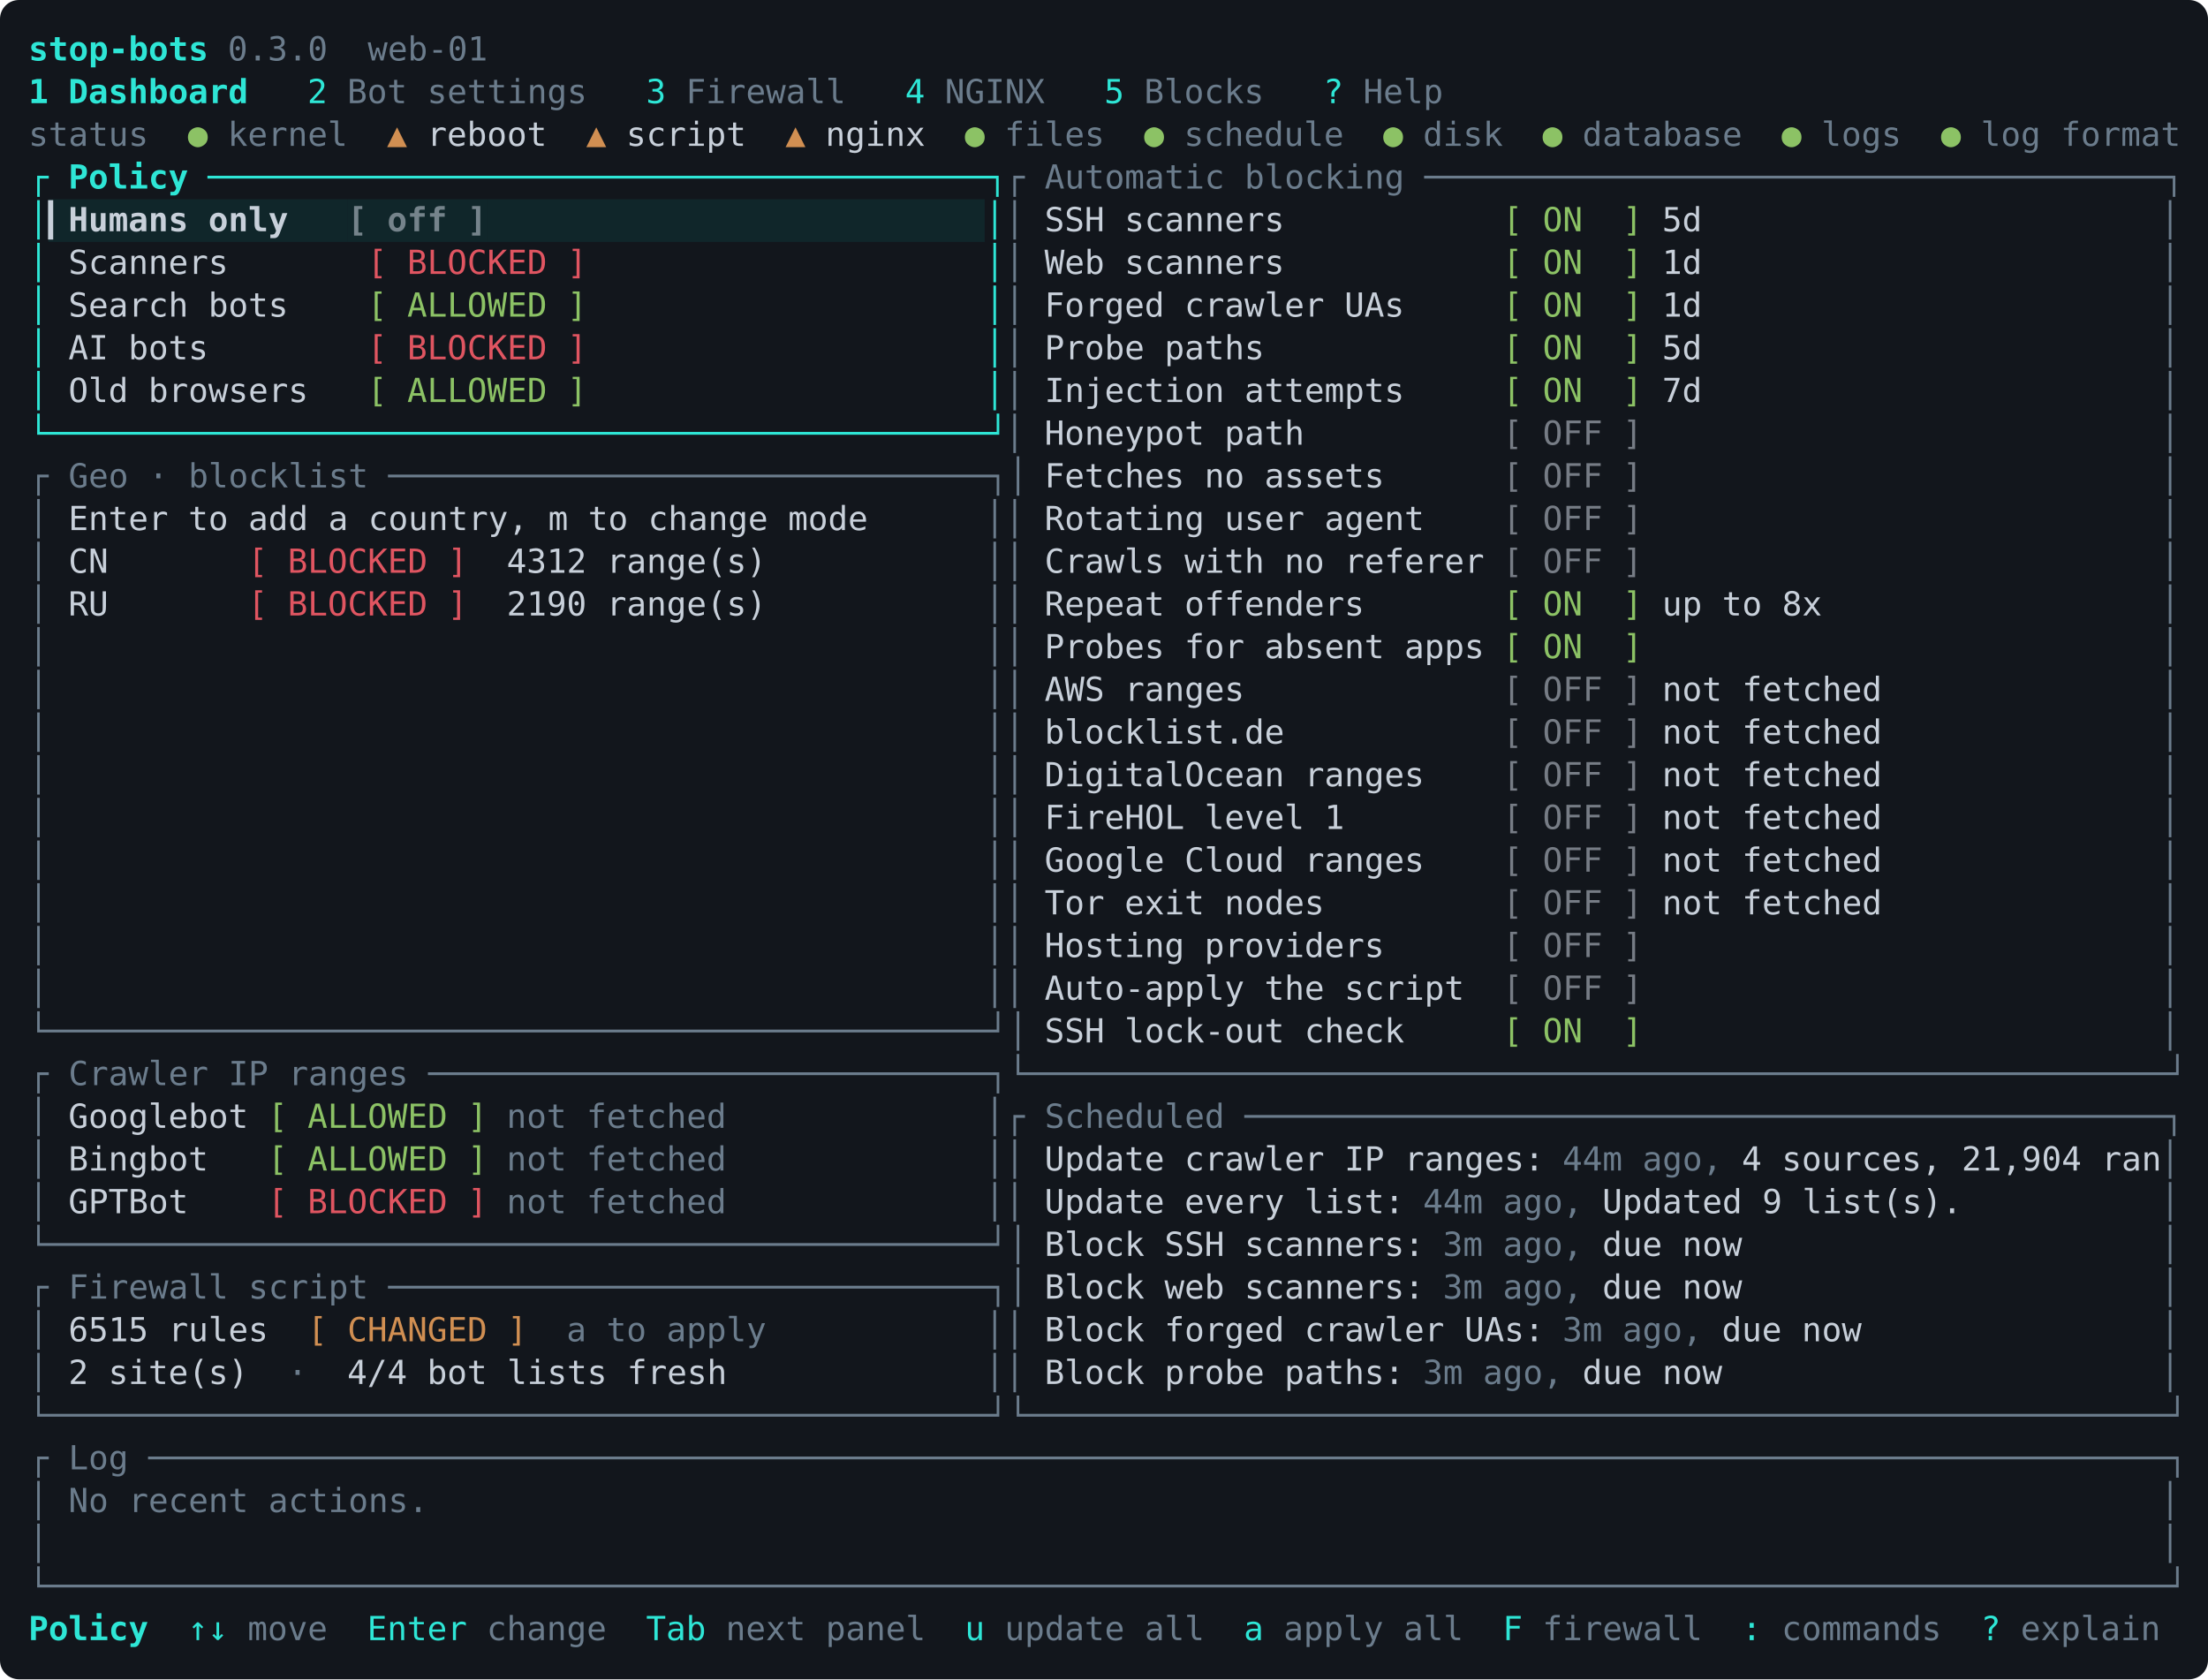
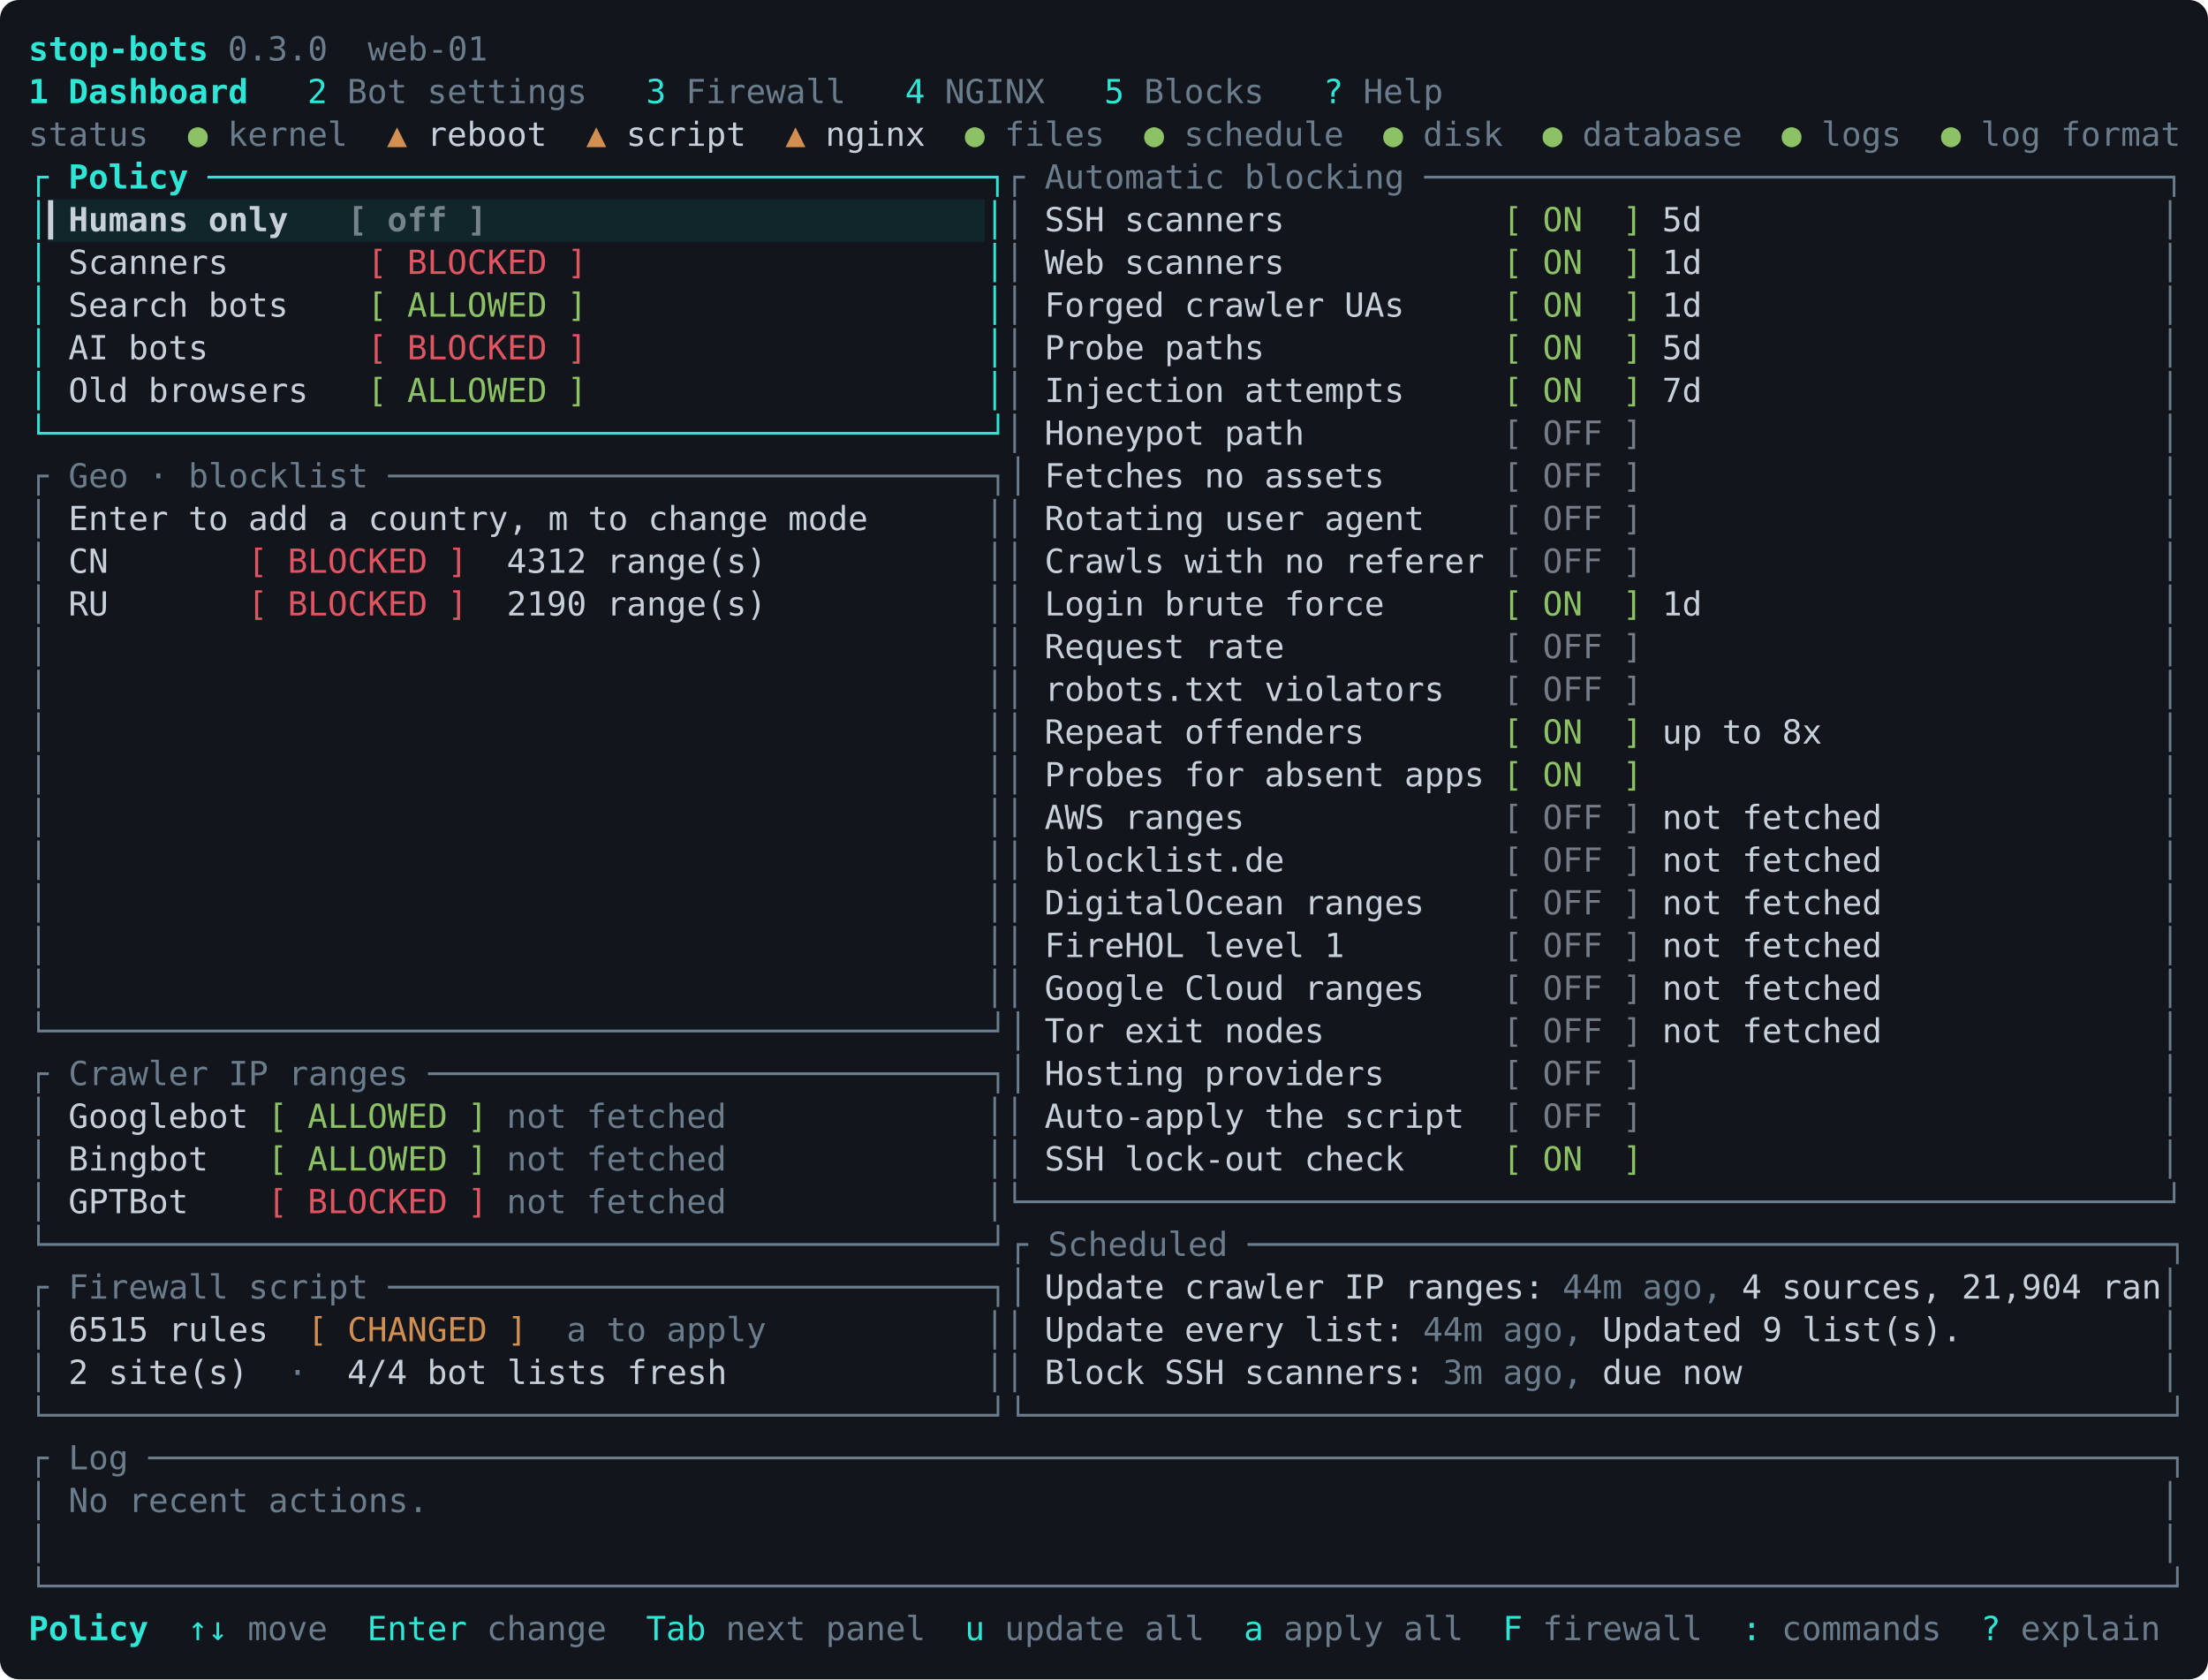
<svg xmlns="http://www.w3.org/2000/svg" viewBox="0 0 931 708" width="931" height="708" font-family="ui-monospace,SFMono-Regular,Menlo,Consolas,'DejaVu Sans Mono',monospace" font-size="14">
  <rect width="100%" height="100%" rx="8" fill="#12161c" />
  <rect x="20.4" y="84.0" width="126.0" height="18.0" fill="#10262a" />
  <rect x="146.4" y="84.0" width="58.8" height="18.0" fill="#10262a" />
  <rect x="205.2" y="84.0" width="210.0" height="18.0" fill="#10262a" />
  <text x="12.0" y="25.5" fill="#2ee6d6" textLength="75.6" lengthAdjust="spacingAndGlyphs" xml:space="preserve" font-weight="bold">stop-bots</text>
  <text x="87.6" y="25.5" fill="#6b7c8c" textLength="117.6" lengthAdjust="spacingAndGlyphs" xml:space="preserve"> 0.3.0  web-01</text>
  <text x="12.0" y="43.5" fill="#2ee6d6" textLength="8.4" lengthAdjust="spacingAndGlyphs" xml:space="preserve" font-weight="bold">1</text>
  <text x="28.8" y="43.5" fill="#2ee6d6" textLength="75.6" lengthAdjust="spacingAndGlyphs" xml:space="preserve" font-weight="bold">Dashboard</text>
  <text x="129.6" y="43.5" fill="#2ee6d6" textLength="8.4" lengthAdjust="spacingAndGlyphs" xml:space="preserve">2</text>
  <text x="146.4" y="43.5" fill="#6b7c8c" textLength="100.8" lengthAdjust="spacingAndGlyphs" xml:space="preserve">Bot settings</text>
  <text x="272.4" y="43.5" fill="#2ee6d6" textLength="8.4" lengthAdjust="spacingAndGlyphs" xml:space="preserve">3</text>
  <text x="289.2" y="43.5" fill="#6b7c8c" textLength="67.2" lengthAdjust="spacingAndGlyphs" xml:space="preserve">Firewall</text>
  <text x="381.6" y="43.5" fill="#2ee6d6" textLength="8.4" lengthAdjust="spacingAndGlyphs" xml:space="preserve">4</text>
  <text x="398.4" y="43.5" fill="#6b7c8c" textLength="42.0" lengthAdjust="spacingAndGlyphs" xml:space="preserve">NGINX</text>
  <text x="465.6" y="43.5" fill="#2ee6d6" textLength="8.4" lengthAdjust="spacingAndGlyphs" xml:space="preserve">5</text>
  <text x="482.4" y="43.5" fill="#6b7c8c" textLength="50.4" lengthAdjust="spacingAndGlyphs" xml:space="preserve">Blocks</text>
  <text x="558.0" y="43.5" fill="#2ee6d6" textLength="8.4" lengthAdjust="spacingAndGlyphs" xml:space="preserve">?</text>
  <text x="574.8" y="43.5" fill="#6b7c8c" textLength="33.6" lengthAdjust="spacingAndGlyphs" xml:space="preserve">Help</text>
  <text x="12.0" y="61.5" fill="#6b7c8c" textLength="50.4" lengthAdjust="spacingAndGlyphs" xml:space="preserve">status</text>
  <text x="79.2" y="61.5" fill="#8cc265" textLength="8.4" lengthAdjust="spacingAndGlyphs" xml:space="preserve">●</text>
  <text x="96.0" y="61.5" fill="#6b7c8c" textLength="50.4" lengthAdjust="spacingAndGlyphs" xml:space="preserve">kernel</text>
  <text x="163.2" y="61.5" fill="#d18f52" textLength="8.4" lengthAdjust="spacingAndGlyphs" xml:space="preserve">▲</text>
  <text x="171.6" y="61.5" fill="#c8d0da" textLength="75.6" lengthAdjust="spacingAndGlyphs" xml:space="preserve"> reboot  </text>
  <text x="247.2" y="61.5" fill="#d18f52" textLength="8.4" lengthAdjust="spacingAndGlyphs" xml:space="preserve">▲</text>
  <text x="255.6" y="61.5" fill="#c8d0da" textLength="75.6" lengthAdjust="spacingAndGlyphs" xml:space="preserve"> script  </text>
  <text x="331.2" y="61.5" fill="#d18f52" textLength="8.4" lengthAdjust="spacingAndGlyphs" xml:space="preserve">▲</text>
  <text x="339.6" y="61.5" fill="#c8d0da" textLength="67.2" lengthAdjust="spacingAndGlyphs" xml:space="preserve"> nginx  </text>
  <text x="406.8" y="61.5" fill="#8cc265" textLength="8.4" lengthAdjust="spacingAndGlyphs" xml:space="preserve">●</text>
  <text x="423.6" y="61.5" fill="#6b7c8c" textLength="42.0" lengthAdjust="spacingAndGlyphs" xml:space="preserve">files</text>
  <text x="482.4" y="61.5" fill="#8cc265" textLength="8.4" lengthAdjust="spacingAndGlyphs" xml:space="preserve">●</text>
  <text x="499.2" y="61.5" fill="#6b7c8c" textLength="67.2" lengthAdjust="spacingAndGlyphs" xml:space="preserve">schedule</text>
  <text x="583.2" y="61.5" fill="#8cc265" textLength="8.4" lengthAdjust="spacingAndGlyphs" xml:space="preserve">●</text>
  <text x="600.0" y="61.5" fill="#6b7c8c" textLength="33.6" lengthAdjust="spacingAndGlyphs" xml:space="preserve">disk</text>
  <text x="650.4" y="61.5" fill="#8cc265" textLength="8.4" lengthAdjust="spacingAndGlyphs" xml:space="preserve">●</text>
  <text x="667.2" y="61.5" fill="#6b7c8c" textLength="67.2" lengthAdjust="spacingAndGlyphs" xml:space="preserve">database</text>
  <text x="751.2" y="61.5" fill="#8cc265" textLength="8.4" lengthAdjust="spacingAndGlyphs" xml:space="preserve">●</text>
  <text x="768.0" y="61.5" fill="#6b7c8c" textLength="33.6" lengthAdjust="spacingAndGlyphs" xml:space="preserve">logs</text>
  <text x="818.4" y="61.5" fill="#8cc265" textLength="8.4" lengthAdjust="spacingAndGlyphs" xml:space="preserve">●</text>
  <text x="835.2" y="61.5" fill="#6b7c8c" textLength="84.0" lengthAdjust="spacingAndGlyphs" xml:space="preserve">log format</text>
  <text x="12.0" y="79.5" fill="#2ee6d6" textLength="8.4" lengthAdjust="spacingAndGlyphs" xml:space="preserve">┌</text>
  <text x="20.4" y="79.5" fill="#2ee6d6" textLength="67.2" lengthAdjust="spacingAndGlyphs" xml:space="preserve" font-weight="bold"> Policy </text>
  <text x="87.6" y="79.5" fill="#2ee6d6" textLength="336.0" lengthAdjust="spacingAndGlyphs" xml:space="preserve">───────────────────────────────────────┐</text>
  <text x="423.6" y="79.5" fill="#6b7c8c" textLength="495.6" lengthAdjust="spacingAndGlyphs" xml:space="preserve">┌ Automatic blocking ─────────────────────────────────────┐</text>
  <text x="12.0" y="97.5" fill="#2ee6d6" textLength="8.4" lengthAdjust="spacingAndGlyphs" xml:space="preserve">│</text>
  <text x="20.4" y="97.5" fill="#c8d0da" textLength="126.0" lengthAdjust="spacingAndGlyphs" xml:space="preserve" font-weight="bold">▎Humans only   </text>
  <text x="146.4" y="97.5" fill="#c8d0da" textLength="58.8" lengthAdjust="spacingAndGlyphs" xml:space="preserve" font-weight="bold" opacity="0.55">[ off ]</text>
  <text x="415.2" y="97.5" fill="#2ee6d6" textLength="8.4" lengthAdjust="spacingAndGlyphs" xml:space="preserve">│</text>
  <text x="423.6" y="97.5" fill="#6b7c8c" textLength="8.4" lengthAdjust="spacingAndGlyphs" xml:space="preserve">│</text>
  <text x="432.0" y="97.5" fill="#c8d0da" textLength="201.6" lengthAdjust="spacingAndGlyphs" xml:space="preserve"> SSH scanners           </text>
  <text x="633.6" y="97.5" fill="#8cc265" textLength="58.8" lengthAdjust="spacingAndGlyphs" xml:space="preserve">[ ON  ]</text>
  <text x="692.4" y="97.5" fill="#c8d0da" textLength="218.4" lengthAdjust="spacingAndGlyphs" xml:space="preserve"> 5d                       </text>
  <text x="910.8" y="97.5" fill="#6b7c8c" textLength="8.4" lengthAdjust="spacingAndGlyphs" xml:space="preserve">│</text>
  <text x="12.0" y="115.5" fill="#2ee6d6" textLength="8.4" lengthAdjust="spacingAndGlyphs" xml:space="preserve">│</text>
  <text x="20.4" y="115.5" fill="#c8d0da" textLength="126.0" lengthAdjust="spacingAndGlyphs" xml:space="preserve"> Scanners      </text>
  <text x="146.4" y="115.5" fill="#e05561" textLength="109.2" lengthAdjust="spacingAndGlyphs" xml:space="preserve"> [ BLOCKED ] </text>
  <text x="415.2" y="115.5" fill="#2ee6d6" textLength="8.4" lengthAdjust="spacingAndGlyphs" xml:space="preserve">│</text>
  <text x="423.6" y="115.5" fill="#6b7c8c" textLength="8.4" lengthAdjust="spacingAndGlyphs" xml:space="preserve">│</text>
  <text x="432.0" y="115.5" fill="#c8d0da" textLength="201.6" lengthAdjust="spacingAndGlyphs" xml:space="preserve"> Web scanners           </text>
  <text x="633.6" y="115.5" fill="#8cc265" textLength="58.8" lengthAdjust="spacingAndGlyphs" xml:space="preserve">[ ON  ]</text>
  <text x="692.4" y="115.5" fill="#c8d0da" textLength="218.4" lengthAdjust="spacingAndGlyphs" xml:space="preserve"> 1d                       </text>
  <text x="910.8" y="115.5" fill="#6b7c8c" textLength="8.4" lengthAdjust="spacingAndGlyphs" xml:space="preserve">│</text>
  <text x="12.0" y="133.5" fill="#2ee6d6" textLength="8.4" lengthAdjust="spacingAndGlyphs" xml:space="preserve">│</text>
  <text x="20.4" y="133.5" fill="#c8d0da" textLength="126.0" lengthAdjust="spacingAndGlyphs" xml:space="preserve"> Search bots   </text>
  <text x="146.4" y="133.5" fill="#8cc265" textLength="109.2" lengthAdjust="spacingAndGlyphs" xml:space="preserve"> [ ALLOWED ] </text>
  <text x="415.2" y="133.5" fill="#2ee6d6" textLength="8.4" lengthAdjust="spacingAndGlyphs" xml:space="preserve">│</text>
  <text x="423.6" y="133.5" fill="#6b7c8c" textLength="8.4" lengthAdjust="spacingAndGlyphs" xml:space="preserve">│</text>
  <text x="432.0" y="133.5" fill="#c8d0da" textLength="201.6" lengthAdjust="spacingAndGlyphs" xml:space="preserve"> Forged crawler UAs     </text>
  <text x="633.6" y="133.5" fill="#8cc265" textLength="58.8" lengthAdjust="spacingAndGlyphs" xml:space="preserve">[ ON  ]</text>
  <text x="692.4" y="133.5" fill="#c8d0da" textLength="218.4" lengthAdjust="spacingAndGlyphs" xml:space="preserve"> 1d                       </text>
  <text x="910.8" y="133.5" fill="#6b7c8c" textLength="8.4" lengthAdjust="spacingAndGlyphs" xml:space="preserve">│</text>
  <text x="12.0" y="151.5" fill="#2ee6d6" textLength="8.4" lengthAdjust="spacingAndGlyphs" xml:space="preserve">│</text>
  <text x="20.4" y="151.5" fill="#c8d0da" textLength="126.0" lengthAdjust="spacingAndGlyphs" xml:space="preserve"> AI bots       </text>
  <text x="146.4" y="151.5" fill="#e05561" textLength="109.2" lengthAdjust="spacingAndGlyphs" xml:space="preserve"> [ BLOCKED ] </text>
  <text x="415.2" y="151.5" fill="#2ee6d6" textLength="8.4" lengthAdjust="spacingAndGlyphs" xml:space="preserve">│</text>
  <text x="423.6" y="151.5" fill="#6b7c8c" textLength="8.4" lengthAdjust="spacingAndGlyphs" xml:space="preserve">│</text>
  <text x="432.0" y="151.5" fill="#c8d0da" textLength="201.6" lengthAdjust="spacingAndGlyphs" xml:space="preserve"> Probe paths            </text>
  <text x="633.6" y="151.5" fill="#8cc265" textLength="58.8" lengthAdjust="spacingAndGlyphs" xml:space="preserve">[ ON  ]</text>
  <text x="692.4" y="151.5" fill="#c8d0da" textLength="218.4" lengthAdjust="spacingAndGlyphs" xml:space="preserve"> 5d                       </text>
  <text x="910.8" y="151.5" fill="#6b7c8c" textLength="8.4" lengthAdjust="spacingAndGlyphs" xml:space="preserve">│</text>
  <text x="12.0" y="169.5" fill="#2ee6d6" textLength="8.4" lengthAdjust="spacingAndGlyphs" xml:space="preserve">│</text>
  <text x="20.4" y="169.5" fill="#c8d0da" textLength="126.0" lengthAdjust="spacingAndGlyphs" xml:space="preserve"> Old browsers  </text>
  <text x="146.4" y="169.5" fill="#8cc265" textLength="109.2" lengthAdjust="spacingAndGlyphs" xml:space="preserve"> [ ALLOWED ] </text>
  <text x="415.2" y="169.5" fill="#2ee6d6" textLength="8.4" lengthAdjust="spacingAndGlyphs" xml:space="preserve">│</text>
  <text x="423.6" y="169.5" fill="#6b7c8c" textLength="8.4" lengthAdjust="spacingAndGlyphs" xml:space="preserve">│</text>
  <text x="432.0" y="169.5" fill="#c8d0da" textLength="201.6" lengthAdjust="spacingAndGlyphs" xml:space="preserve"> Injection attempts     </text>
  <text x="633.6" y="169.5" fill="#8cc265" textLength="58.8" lengthAdjust="spacingAndGlyphs" xml:space="preserve">[ ON  ]</text>
  <text x="692.4" y="169.5" fill="#c8d0da" textLength="218.4" lengthAdjust="spacingAndGlyphs" xml:space="preserve"> 7d                       </text>
  <text x="910.8" y="169.5" fill="#6b7c8c" textLength="8.4" lengthAdjust="spacingAndGlyphs" xml:space="preserve">│</text>
  <text x="12.0" y="187.5" fill="#2ee6d6" textLength="411.6" lengthAdjust="spacingAndGlyphs" xml:space="preserve">└───────────────────────────────────────────────┘</text>
  <text x="423.6" y="187.5" fill="#6b7c8c" textLength="8.4" lengthAdjust="spacingAndGlyphs" xml:space="preserve">│</text>
  <text x="432.0" y="187.5" fill="#c8d0da" textLength="201.6" lengthAdjust="spacingAndGlyphs" xml:space="preserve"> Honeypot path          </text>
  <text x="633.6" y="187.5" fill="#c8d0da" textLength="58.8" lengthAdjust="spacingAndGlyphs" xml:space="preserve" opacity="0.55">[ OFF ]</text>
  <text x="910.8" y="187.5" fill="#6b7c8c" textLength="8.4" lengthAdjust="spacingAndGlyphs" xml:space="preserve">│</text>
  <text x="12.0" y="205.5" fill="#6b7c8c" textLength="420.0" lengthAdjust="spacingAndGlyphs" xml:space="preserve">┌ Geo · blocklist ──────────────────────────────┐│</text>
  <text x="432.0" y="205.5" fill="#c8d0da" textLength="201.6" lengthAdjust="spacingAndGlyphs" xml:space="preserve"> Fetches no assets      </text>
  <text x="633.6" y="205.5" fill="#c8d0da" textLength="58.8" lengthAdjust="spacingAndGlyphs" xml:space="preserve" opacity="0.55">[ OFF ]</text>
  <text x="910.8" y="205.5" fill="#6b7c8c" textLength="8.4" lengthAdjust="spacingAndGlyphs" xml:space="preserve">│</text>
  <text x="12.0" y="223.5" fill="#6b7c8c" textLength="8.4" lengthAdjust="spacingAndGlyphs" xml:space="preserve">│</text>
  <text x="20.4" y="223.5" fill="#c8d0da" textLength="394.8" lengthAdjust="spacingAndGlyphs" xml:space="preserve"> Enter to add a country, m to change mode      </text>
  <text x="415.2" y="223.5" fill="#6b7c8c" textLength="16.8" lengthAdjust="spacingAndGlyphs" xml:space="preserve">││</text>
  <text x="432.0" y="223.5" fill="#c8d0da" textLength="201.6" lengthAdjust="spacingAndGlyphs" xml:space="preserve"> Rotating user agent    </text>
  <text x="633.6" y="223.5" fill="#c8d0da" textLength="58.8" lengthAdjust="spacingAndGlyphs" xml:space="preserve" opacity="0.55">[ OFF ]</text>
  <text x="910.8" y="223.5" fill="#6b7c8c" textLength="8.4" lengthAdjust="spacingAndGlyphs" xml:space="preserve">│</text>
  <text x="12.0" y="241.5" fill="#6b7c8c" textLength="8.4" lengthAdjust="spacingAndGlyphs" xml:space="preserve">│</text>
  <text x="20.4" y="241.5" fill="#c8d0da" textLength="75.6" lengthAdjust="spacingAndGlyphs" xml:space="preserve"> CN      </text>
  <text x="96.0" y="241.5" fill="#e05561" textLength="109.2" lengthAdjust="spacingAndGlyphs" xml:space="preserve"> [ BLOCKED ] </text>
  <text x="205.2" y="241.5" fill="#c8d0da" textLength="210.0" lengthAdjust="spacingAndGlyphs" xml:space="preserve"> 4312 range(s)           </text>
  <text x="415.2" y="241.5" fill="#6b7c8c" textLength="16.8" lengthAdjust="spacingAndGlyphs" xml:space="preserve">││</text>
  <text x="432.0" y="241.5" fill="#c8d0da" textLength="201.6" lengthAdjust="spacingAndGlyphs" xml:space="preserve"> Crawls with no referer </text>
  <text x="633.6" y="241.5" fill="#c8d0da" textLength="58.8" lengthAdjust="spacingAndGlyphs" xml:space="preserve" opacity="0.55">[ OFF ]</text>
  <text x="910.8" y="241.5" fill="#6b7c8c" textLength="8.4" lengthAdjust="spacingAndGlyphs" xml:space="preserve">│</text>
  <text x="12.0" y="259.5" fill="#6b7c8c" textLength="8.4" lengthAdjust="spacingAndGlyphs" xml:space="preserve">│</text>
  <text x="20.4" y="259.5" fill="#c8d0da" textLength="75.6" lengthAdjust="spacingAndGlyphs" xml:space="preserve"> RU      </text>
  <text x="96.0" y="259.5" fill="#e05561" textLength="109.2" lengthAdjust="spacingAndGlyphs" xml:space="preserve"> [ BLOCKED ] </text>
  <text x="205.2" y="259.5" fill="#c8d0da" textLength="210.0" lengthAdjust="spacingAndGlyphs" xml:space="preserve"> 2190 range(s)           </text>
  <text x="415.2" y="259.5" fill="#6b7c8c" textLength="16.8" lengthAdjust="spacingAndGlyphs" xml:space="preserve">││</text>
-   <text x="432.0" y="259.5" fill="#c8d0da" textLength="201.6" lengthAdjust="spacingAndGlyphs" xml:space="preserve"> Repeat offenders       </text>
+   <text x="432.0" y="259.5" fill="#c8d0da" textLength="201.6" lengthAdjust="spacingAndGlyphs" xml:space="preserve"> Login brute force      </text>
  <text x="633.6" y="259.5" fill="#8cc265" textLength="58.8" lengthAdjust="spacingAndGlyphs" xml:space="preserve">[ ON  ]</text>
-   <text x="692.4" y="259.5" fill="#c8d0da" textLength="218.4" lengthAdjust="spacingAndGlyphs" xml:space="preserve"> up to 8x                 </text>
+   <text x="692.4" y="259.5" fill="#c8d0da" textLength="218.4" lengthAdjust="spacingAndGlyphs" xml:space="preserve"> 1d                       </text>
  <text x="910.8" y="259.5" fill="#6b7c8c" textLength="8.4" lengthAdjust="spacingAndGlyphs" xml:space="preserve">│</text>
  <text x="12.0" y="277.5" fill="#6b7c8c" textLength="8.4" lengthAdjust="spacingAndGlyphs" xml:space="preserve">│</text>
  <text x="415.2" y="277.5" fill="#6b7c8c" textLength="16.8" lengthAdjust="spacingAndGlyphs" xml:space="preserve">││</text>
-   <text x="432.0" y="277.5" fill="#c8d0da" textLength="201.6" lengthAdjust="spacingAndGlyphs" xml:space="preserve"> Probes for absent apps </text>
-   <text x="633.6" y="277.5" fill="#8cc265" textLength="58.8" lengthAdjust="spacingAndGlyphs" xml:space="preserve">[ ON  ]</text>
+   <text x="432.0" y="277.5" fill="#c8d0da" textLength="201.6" lengthAdjust="spacingAndGlyphs" xml:space="preserve"> Request rate           </text>
+   <text x="633.6" y="277.5" fill="#c8d0da" textLength="58.8" lengthAdjust="spacingAndGlyphs" xml:space="preserve" opacity="0.55">[ OFF ]</text>
  <text x="910.8" y="277.5" fill="#6b7c8c" textLength="8.4" lengthAdjust="spacingAndGlyphs" xml:space="preserve">│</text>
  <text x="12.0" y="295.5" fill="#6b7c8c" textLength="8.4" lengthAdjust="spacingAndGlyphs" xml:space="preserve">│</text>
  <text x="415.2" y="295.5" fill="#6b7c8c" textLength="16.8" lengthAdjust="spacingAndGlyphs" xml:space="preserve">││</text>
-   <text x="432.0" y="295.5" fill="#c8d0da" textLength="201.6" lengthAdjust="spacingAndGlyphs" xml:space="preserve"> AWS ranges             </text>
+   <text x="432.0" y="295.5" fill="#c8d0da" textLength="201.6" lengthAdjust="spacingAndGlyphs" xml:space="preserve"> robots.txt violators   </text>
  <text x="633.6" y="295.5" fill="#c8d0da" textLength="58.8" lengthAdjust="spacingAndGlyphs" xml:space="preserve" opacity="0.55">[ OFF ]</text>
-   <text x="692.4" y="295.5" fill="#c8d0da" textLength="218.4" lengthAdjust="spacingAndGlyphs" xml:space="preserve"> not fetched              </text>
  <text x="910.8" y="295.5" fill="#6b7c8c" textLength="8.4" lengthAdjust="spacingAndGlyphs" xml:space="preserve">│</text>
  <text x="12.0" y="313.5" fill="#6b7c8c" textLength="8.4" lengthAdjust="spacingAndGlyphs" xml:space="preserve">│</text>
  <text x="415.2" y="313.5" fill="#6b7c8c" textLength="16.8" lengthAdjust="spacingAndGlyphs" xml:space="preserve">││</text>
-   <text x="432.0" y="313.5" fill="#c8d0da" textLength="201.6" lengthAdjust="spacingAndGlyphs" xml:space="preserve"> blocklist.de           </text>
-   <text x="633.6" y="313.5" fill="#c8d0da" textLength="58.8" lengthAdjust="spacingAndGlyphs" xml:space="preserve" opacity="0.55">[ OFF ]</text>
-   <text x="692.4" y="313.5" fill="#c8d0da" textLength="218.4" lengthAdjust="spacingAndGlyphs" xml:space="preserve"> not fetched              </text>
+   <text x="432.0" y="313.5" fill="#c8d0da" textLength="201.6" lengthAdjust="spacingAndGlyphs" xml:space="preserve"> Repeat offenders       </text>
+   <text x="633.6" y="313.5" fill="#8cc265" textLength="58.8" lengthAdjust="spacingAndGlyphs" xml:space="preserve">[ ON  ]</text>
+   <text x="692.4" y="313.5" fill="#c8d0da" textLength="218.4" lengthAdjust="spacingAndGlyphs" xml:space="preserve"> up to 8x                 </text>
  <text x="910.8" y="313.5" fill="#6b7c8c" textLength="8.4" lengthAdjust="spacingAndGlyphs" xml:space="preserve">│</text>
  <text x="12.0" y="331.5" fill="#6b7c8c" textLength="8.4" lengthAdjust="spacingAndGlyphs" xml:space="preserve">│</text>
  <text x="415.2" y="331.5" fill="#6b7c8c" textLength="16.8" lengthAdjust="spacingAndGlyphs" xml:space="preserve">││</text>
-   <text x="432.0" y="331.5" fill="#c8d0da" textLength="201.6" lengthAdjust="spacingAndGlyphs" xml:space="preserve"> DigitalOcean ranges    </text>
-   <text x="633.6" y="331.5" fill="#c8d0da" textLength="58.8" lengthAdjust="spacingAndGlyphs" xml:space="preserve" opacity="0.55">[ OFF ]</text>
-   <text x="692.4" y="331.5" fill="#c8d0da" textLength="218.4" lengthAdjust="spacingAndGlyphs" xml:space="preserve"> not fetched              </text>
+   <text x="432.0" y="331.5" fill="#c8d0da" textLength="201.6" lengthAdjust="spacingAndGlyphs" xml:space="preserve"> Probes for absent apps </text>
+   <text x="633.6" y="331.5" fill="#8cc265" textLength="58.8" lengthAdjust="spacingAndGlyphs" xml:space="preserve">[ ON  ]</text>
  <text x="910.8" y="331.5" fill="#6b7c8c" textLength="8.4" lengthAdjust="spacingAndGlyphs" xml:space="preserve">│</text>
  <text x="12.0" y="349.5" fill="#6b7c8c" textLength="8.4" lengthAdjust="spacingAndGlyphs" xml:space="preserve">│</text>
  <text x="415.2" y="349.5" fill="#6b7c8c" textLength="16.8" lengthAdjust="spacingAndGlyphs" xml:space="preserve">││</text>
-   <text x="432.0" y="349.5" fill="#c8d0da" textLength="201.6" lengthAdjust="spacingAndGlyphs" xml:space="preserve"> FireHOL level 1        </text>
+   <text x="432.0" y="349.5" fill="#c8d0da" textLength="201.6" lengthAdjust="spacingAndGlyphs" xml:space="preserve"> AWS ranges             </text>
  <text x="633.6" y="349.5" fill="#c8d0da" textLength="58.8" lengthAdjust="spacingAndGlyphs" xml:space="preserve" opacity="0.55">[ OFF ]</text>
  <text x="692.4" y="349.5" fill="#c8d0da" textLength="218.4" lengthAdjust="spacingAndGlyphs" xml:space="preserve"> not fetched              </text>
  <text x="910.8" y="349.5" fill="#6b7c8c" textLength="8.4" lengthAdjust="spacingAndGlyphs" xml:space="preserve">│</text>
  <text x="12.0" y="367.5" fill="#6b7c8c" textLength="8.4" lengthAdjust="spacingAndGlyphs" xml:space="preserve">│</text>
  <text x="415.2" y="367.5" fill="#6b7c8c" textLength="16.8" lengthAdjust="spacingAndGlyphs" xml:space="preserve">││</text>
-   <text x="432.0" y="367.5" fill="#c8d0da" textLength="201.6" lengthAdjust="spacingAndGlyphs" xml:space="preserve"> Google Cloud ranges    </text>
+   <text x="432.0" y="367.5" fill="#c8d0da" textLength="201.6" lengthAdjust="spacingAndGlyphs" xml:space="preserve"> blocklist.de           </text>
  <text x="633.6" y="367.5" fill="#c8d0da" textLength="58.8" lengthAdjust="spacingAndGlyphs" xml:space="preserve" opacity="0.55">[ OFF ]</text>
  <text x="692.4" y="367.5" fill="#c8d0da" textLength="218.4" lengthAdjust="spacingAndGlyphs" xml:space="preserve"> not fetched              </text>
  <text x="910.8" y="367.5" fill="#6b7c8c" textLength="8.4" lengthAdjust="spacingAndGlyphs" xml:space="preserve">│</text>
  <text x="12.0" y="385.5" fill="#6b7c8c" textLength="8.4" lengthAdjust="spacingAndGlyphs" xml:space="preserve">│</text>
  <text x="415.2" y="385.5" fill="#6b7c8c" textLength="16.8" lengthAdjust="spacingAndGlyphs" xml:space="preserve">││</text>
-   <text x="432.0" y="385.5" fill="#c8d0da" textLength="201.6" lengthAdjust="spacingAndGlyphs" xml:space="preserve"> Tor exit nodes         </text>
+   <text x="432.0" y="385.5" fill="#c8d0da" textLength="201.6" lengthAdjust="spacingAndGlyphs" xml:space="preserve"> DigitalOcean ranges    </text>
  <text x="633.6" y="385.5" fill="#c8d0da" textLength="58.8" lengthAdjust="spacingAndGlyphs" xml:space="preserve" opacity="0.55">[ OFF ]</text>
  <text x="692.4" y="385.5" fill="#c8d0da" textLength="218.4" lengthAdjust="spacingAndGlyphs" xml:space="preserve"> not fetched              </text>
  <text x="910.8" y="385.5" fill="#6b7c8c" textLength="8.4" lengthAdjust="spacingAndGlyphs" xml:space="preserve">│</text>
  <text x="12.0" y="403.5" fill="#6b7c8c" textLength="8.4" lengthAdjust="spacingAndGlyphs" xml:space="preserve">│</text>
  <text x="415.2" y="403.5" fill="#6b7c8c" textLength="16.8" lengthAdjust="spacingAndGlyphs" xml:space="preserve">││</text>
-   <text x="432.0" y="403.5" fill="#c8d0da" textLength="201.6" lengthAdjust="spacingAndGlyphs" xml:space="preserve"> Hosting providers      </text>
+   <text x="432.0" y="403.5" fill="#c8d0da" textLength="201.6" lengthAdjust="spacingAndGlyphs" xml:space="preserve"> FireHOL level 1        </text>
  <text x="633.6" y="403.5" fill="#c8d0da" textLength="58.8" lengthAdjust="spacingAndGlyphs" xml:space="preserve" opacity="0.55">[ OFF ]</text>
+   <text x="692.4" y="403.5" fill="#c8d0da" textLength="218.4" lengthAdjust="spacingAndGlyphs" xml:space="preserve"> not fetched              </text>
  <text x="910.8" y="403.5" fill="#6b7c8c" textLength="8.4" lengthAdjust="spacingAndGlyphs" xml:space="preserve">│</text>
  <text x="12.0" y="421.5" fill="#6b7c8c" textLength="8.4" lengthAdjust="spacingAndGlyphs" xml:space="preserve">│</text>
  <text x="415.2" y="421.5" fill="#6b7c8c" textLength="16.8" lengthAdjust="spacingAndGlyphs" xml:space="preserve">││</text>
-   <text x="432.0" y="421.5" fill="#c8d0da" textLength="201.6" lengthAdjust="spacingAndGlyphs" xml:space="preserve"> Auto-apply the script  </text>
+   <text x="432.0" y="421.5" fill="#c8d0da" textLength="201.6" lengthAdjust="spacingAndGlyphs" xml:space="preserve"> Google Cloud ranges    </text>
  <text x="633.6" y="421.5" fill="#c8d0da" textLength="58.8" lengthAdjust="spacingAndGlyphs" xml:space="preserve" opacity="0.55">[ OFF ]</text>
+   <text x="692.4" y="421.5" fill="#c8d0da" textLength="218.4" lengthAdjust="spacingAndGlyphs" xml:space="preserve"> not fetched              </text>
  <text x="910.8" y="421.5" fill="#6b7c8c" textLength="8.4" lengthAdjust="spacingAndGlyphs" xml:space="preserve">│</text>
  <text x="12.0" y="439.5" fill="#6b7c8c" textLength="420.0" lengthAdjust="spacingAndGlyphs" xml:space="preserve">└───────────────────────────────────────────────┘│</text>
-   <text x="432.0" y="439.5" fill="#c8d0da" textLength="201.6" lengthAdjust="spacingAndGlyphs" xml:space="preserve"> SSH lock-out check     </text>
-   <text x="633.6" y="439.5" fill="#8cc265" textLength="58.8" lengthAdjust="spacingAndGlyphs" xml:space="preserve">[ ON  ]</text>
+   <text x="432.0" y="439.5" fill="#c8d0da" textLength="201.6" lengthAdjust="spacingAndGlyphs" xml:space="preserve"> Tor exit nodes         </text>
+   <text x="633.6" y="439.5" fill="#c8d0da" textLength="58.8" lengthAdjust="spacingAndGlyphs" xml:space="preserve" opacity="0.55">[ OFF ]</text>
+   <text x="692.4" y="439.5" fill="#c8d0da" textLength="218.4" lengthAdjust="spacingAndGlyphs" xml:space="preserve"> not fetched              </text>
  <text x="910.8" y="439.5" fill="#6b7c8c" textLength="8.4" lengthAdjust="spacingAndGlyphs" xml:space="preserve">│</text>
-   <text x="12.0" y="457.5" fill="#6b7c8c" textLength="907.2" lengthAdjust="spacingAndGlyphs" xml:space="preserve">┌ Crawler IP ranges ────────────────────────────┐└─────────────────────────────────────────────────────────┘</text>
+   <text x="12.0" y="457.5" fill="#6b7c8c" textLength="420.0" lengthAdjust="spacingAndGlyphs" xml:space="preserve">┌ Crawler IP ranges ────────────────────────────┐│</text>
+   <text x="432.0" y="457.5" fill="#c8d0da" textLength="201.6" lengthAdjust="spacingAndGlyphs" xml:space="preserve"> Hosting providers      </text>
+   <text x="633.6" y="457.5" fill="#c8d0da" textLength="58.8" lengthAdjust="spacingAndGlyphs" xml:space="preserve" opacity="0.55">[ OFF ]</text>
+   <text x="910.8" y="457.5" fill="#6b7c8c" textLength="8.4" lengthAdjust="spacingAndGlyphs" xml:space="preserve">│</text>
  <text x="12.0" y="475.5" fill="#6b7c8c" textLength="8.4" lengthAdjust="spacingAndGlyphs" xml:space="preserve">│</text>
  <text x="20.4" y="475.5" fill="#c8d0da" textLength="84.0" lengthAdjust="spacingAndGlyphs" xml:space="preserve"> Googlebot</text>
  <text x="104.4" y="475.5" fill="#8cc265" textLength="109.2" lengthAdjust="spacingAndGlyphs" xml:space="preserve"> [ ALLOWED ] </text>
  <text x="213.6" y="475.5" fill="#6b7c8c" textLength="92.4" lengthAdjust="spacingAndGlyphs" xml:space="preserve">not fetched</text>
-   <text x="415.2" y="475.5" fill="#6b7c8c" textLength="504.0" lengthAdjust="spacingAndGlyphs" xml:space="preserve">│┌ Scheduled ──────────────────────────────────────────────┐</text>
+   <text x="415.2" y="475.5" fill="#6b7c8c" textLength="16.8" lengthAdjust="spacingAndGlyphs" xml:space="preserve">││</text>
+   <text x="432.0" y="475.5" fill="#c8d0da" textLength="201.6" lengthAdjust="spacingAndGlyphs" xml:space="preserve"> Auto-apply the script  </text>
+   <text x="633.6" y="475.5" fill="#c8d0da" textLength="58.8" lengthAdjust="spacingAndGlyphs" xml:space="preserve" opacity="0.55">[ OFF ]</text>
+   <text x="910.8" y="475.5" fill="#6b7c8c" textLength="8.4" lengthAdjust="spacingAndGlyphs" xml:space="preserve">│</text>
  <text x="12.0" y="493.5" fill="#6b7c8c" textLength="8.4" lengthAdjust="spacingAndGlyphs" xml:space="preserve">│</text>
  <text x="20.4" y="493.5" fill="#c8d0da" textLength="84.0" lengthAdjust="spacingAndGlyphs" xml:space="preserve"> Bingbot  </text>
  <text x="104.4" y="493.5" fill="#8cc265" textLength="109.2" lengthAdjust="spacingAndGlyphs" xml:space="preserve"> [ ALLOWED ] </text>
  <text x="213.6" y="493.5" fill="#6b7c8c" textLength="92.4" lengthAdjust="spacingAndGlyphs" xml:space="preserve">not fetched</text>
  <text x="415.2" y="493.5" fill="#6b7c8c" textLength="16.8" lengthAdjust="spacingAndGlyphs" xml:space="preserve">││</text>
-   <text x="432.0" y="493.5" fill="#c8d0da" textLength="226.8" lengthAdjust="spacingAndGlyphs" xml:space="preserve"> Update crawler IP ranges: </text>
-   <text x="658.8" y="493.5" fill="#6b7c8c" textLength="75.6" lengthAdjust="spacingAndGlyphs" xml:space="preserve">44m ago, </text>
-   <text x="734.4" y="493.5" fill="#c8d0da" textLength="176.4" lengthAdjust="spacingAndGlyphs" xml:space="preserve">4 sources, 21,904 ran</text>
+   <text x="432.0" y="493.5" fill="#c8d0da" textLength="201.6" lengthAdjust="spacingAndGlyphs" xml:space="preserve"> SSH lock-out check     </text>
+   <text x="633.6" y="493.5" fill="#8cc265" textLength="58.8" lengthAdjust="spacingAndGlyphs" xml:space="preserve">[ ON  ]</text>
  <text x="910.8" y="493.5" fill="#6b7c8c" textLength="8.4" lengthAdjust="spacingAndGlyphs" xml:space="preserve">│</text>
  <text x="12.0" y="511.5" fill="#6b7c8c" textLength="8.4" lengthAdjust="spacingAndGlyphs" xml:space="preserve">│</text>
  <text x="20.4" y="511.5" fill="#c8d0da" textLength="84.0" lengthAdjust="spacingAndGlyphs" xml:space="preserve"> GPTBot   </text>
  <text x="104.4" y="511.5" fill="#e05561" textLength="109.2" lengthAdjust="spacingAndGlyphs" xml:space="preserve"> [ BLOCKED ] </text>
  <text x="213.6" y="511.5" fill="#6b7c8c" textLength="92.4" lengthAdjust="spacingAndGlyphs" xml:space="preserve">not fetched</text>
-   <text x="415.2" y="511.5" fill="#6b7c8c" textLength="16.8" lengthAdjust="spacingAndGlyphs" xml:space="preserve">││</text>
-   <text x="432.0" y="511.5" fill="#c8d0da" textLength="168.0" lengthAdjust="spacingAndGlyphs" xml:space="preserve"> Update every list: </text>
-   <text x="600.0" y="511.5" fill="#6b7c8c" textLength="75.6" lengthAdjust="spacingAndGlyphs" xml:space="preserve">44m ago, </text>
-   <text x="675.6" y="511.5" fill="#c8d0da" textLength="235.2" lengthAdjust="spacingAndGlyphs" xml:space="preserve">Updated 9 list(s).          </text>
-   <text x="910.8" y="511.5" fill="#6b7c8c" textLength="8.4" lengthAdjust="spacingAndGlyphs" xml:space="preserve">│</text>
-   <text x="12.0" y="529.5" fill="#6b7c8c" textLength="420.0" lengthAdjust="spacingAndGlyphs" xml:space="preserve">└───────────────────────────────────────────────┘│</text>
-   <text x="432.0" y="529.5" fill="#c8d0da" textLength="176.4" lengthAdjust="spacingAndGlyphs" xml:space="preserve"> Block SSH scanners: </text>
-   <text x="608.4" y="529.5" fill="#6b7c8c" textLength="67.2" lengthAdjust="spacingAndGlyphs" xml:space="preserve">3m ago, </text>
-   <text x="675.6" y="529.5" fill="#c8d0da" textLength="235.2" lengthAdjust="spacingAndGlyphs" xml:space="preserve">due now                     </text>
-   <text x="910.8" y="529.5" fill="#6b7c8c" textLength="8.4" lengthAdjust="spacingAndGlyphs" xml:space="preserve">│</text>
+   <text x="415.2" y="511.5" fill="#6b7c8c" textLength="504.0" lengthAdjust="spacingAndGlyphs" xml:space="preserve">│└─────────────────────────────────────────────────────────┘</text>
+   <text x="12.0" y="529.5" fill="#6b7c8c" textLength="907.2" lengthAdjust="spacingAndGlyphs" xml:space="preserve">└───────────────────────────────────────────────┘┌ Scheduled ──────────────────────────────────────────────┐</text>
  <text x="12.0" y="547.5" fill="#6b7c8c" textLength="420.0" lengthAdjust="spacingAndGlyphs" xml:space="preserve">┌ Firewall script ──────────────────────────────┐│</text>
-   <text x="432.0" y="547.5" fill="#c8d0da" textLength="176.4" lengthAdjust="spacingAndGlyphs" xml:space="preserve"> Block web scanners: </text>
-   <text x="608.4" y="547.5" fill="#6b7c8c" textLength="67.2" lengthAdjust="spacingAndGlyphs" xml:space="preserve">3m ago, </text>
-   <text x="675.6" y="547.5" fill="#c8d0da" textLength="235.2" lengthAdjust="spacingAndGlyphs" xml:space="preserve">due now                     </text>
+   <text x="432.0" y="547.5" fill="#c8d0da" textLength="226.8" lengthAdjust="spacingAndGlyphs" xml:space="preserve"> Update crawler IP ranges: </text>
+   <text x="658.8" y="547.5" fill="#6b7c8c" textLength="75.6" lengthAdjust="spacingAndGlyphs" xml:space="preserve">44m ago, </text>
+   <text x="734.4" y="547.5" fill="#c8d0da" textLength="176.4" lengthAdjust="spacingAndGlyphs" xml:space="preserve">4 sources, 21,904 ran</text>
  <text x="910.8" y="547.5" fill="#6b7c8c" textLength="8.4" lengthAdjust="spacingAndGlyphs" xml:space="preserve">│</text>
  <text x="12.0" y="565.5" fill="#6b7c8c" textLength="8.4" lengthAdjust="spacingAndGlyphs" xml:space="preserve">│</text>
  <text x="20.4" y="565.5" fill="#c8d0da" textLength="109.2" lengthAdjust="spacingAndGlyphs" xml:space="preserve"> 6515 rules  </text>
  <text x="129.6" y="565.5" fill="#d18f52" textLength="92.4" lengthAdjust="spacingAndGlyphs" xml:space="preserve">[ CHANGED ]</text>
  <text x="222.0" y="565.5" fill="#6b7c8c" textLength="100.8" lengthAdjust="spacingAndGlyphs" xml:space="preserve">  a to apply</text>
  <text x="415.2" y="565.5" fill="#6b7c8c" textLength="16.8" lengthAdjust="spacingAndGlyphs" xml:space="preserve">││</text>
-   <text x="432.0" y="565.5" fill="#c8d0da" textLength="226.8" lengthAdjust="spacingAndGlyphs" xml:space="preserve"> Block forged crawler UAs: </text>
-   <text x="658.8" y="565.5" fill="#6b7c8c" textLength="67.2" lengthAdjust="spacingAndGlyphs" xml:space="preserve">3m ago, </text>
-   <text x="726.0" y="565.5" fill="#c8d0da" textLength="184.8" lengthAdjust="spacingAndGlyphs" xml:space="preserve">due now               </text>
+   <text x="432.0" y="565.5" fill="#c8d0da" textLength="168.0" lengthAdjust="spacingAndGlyphs" xml:space="preserve"> Update every list: </text>
+   <text x="600.0" y="565.5" fill="#6b7c8c" textLength="75.6" lengthAdjust="spacingAndGlyphs" xml:space="preserve">44m ago, </text>
+   <text x="675.6" y="565.5" fill="#c8d0da" textLength="235.2" lengthAdjust="spacingAndGlyphs" xml:space="preserve">Updated 9 list(s).          </text>
  <text x="910.8" y="565.5" fill="#6b7c8c" textLength="8.4" lengthAdjust="spacingAndGlyphs" xml:space="preserve">│</text>
  <text x="12.0" y="583.5" fill="#6b7c8c" textLength="8.4" lengthAdjust="spacingAndGlyphs" xml:space="preserve">│</text>
  <text x="20.4" y="583.5" fill="#c8d0da" textLength="84.0" lengthAdjust="spacingAndGlyphs" xml:space="preserve"> 2 site(s)</text>
  <text x="104.4" y="583.5" fill="#6b7c8c" textLength="42.0" lengthAdjust="spacingAndGlyphs" xml:space="preserve">  ·  </text>
  <text x="146.4" y="583.5" fill="#c8d0da" textLength="268.8" lengthAdjust="spacingAndGlyphs" xml:space="preserve">4/4 bot lists fresh             </text>
  <text x="415.2" y="583.5" fill="#6b7c8c" textLength="16.8" lengthAdjust="spacingAndGlyphs" xml:space="preserve">││</text>
-   <text x="432.0" y="583.5" fill="#c8d0da" textLength="168.0" lengthAdjust="spacingAndGlyphs" xml:space="preserve"> Block probe paths: </text>
-   <text x="600.0" y="583.5" fill="#6b7c8c" textLength="67.2" lengthAdjust="spacingAndGlyphs" xml:space="preserve">3m ago, </text>
-   <text x="667.2" y="583.5" fill="#c8d0da" textLength="243.6" lengthAdjust="spacingAndGlyphs" xml:space="preserve">due now                      </text>
+   <text x="432.0" y="583.5" fill="#c8d0da" textLength="176.4" lengthAdjust="spacingAndGlyphs" xml:space="preserve"> Block SSH scanners: </text>
+   <text x="608.4" y="583.5" fill="#6b7c8c" textLength="67.2" lengthAdjust="spacingAndGlyphs" xml:space="preserve">3m ago, </text>
+   <text x="675.6" y="583.5" fill="#c8d0da" textLength="235.2" lengthAdjust="spacingAndGlyphs" xml:space="preserve">due now                     </text>
  <text x="910.8" y="583.5" fill="#6b7c8c" textLength="8.4" lengthAdjust="spacingAndGlyphs" xml:space="preserve">│</text>
  <text x="12.0" y="601.5" fill="#6b7c8c" textLength="907.2" lengthAdjust="spacingAndGlyphs" xml:space="preserve">└───────────────────────────────────────────────┘└─────────────────────────────────────────────────────────┘</text>
  <text x="12.0" y="619.5" fill="#6b7c8c" textLength="907.2" lengthAdjust="spacingAndGlyphs" xml:space="preserve">┌ Log ─────────────────────────────────────────────────────────────────────────────────────────────────────┐</text>
  <text x="12.0" y="637.5" fill="#6b7c8c" textLength="168.0" lengthAdjust="spacingAndGlyphs" xml:space="preserve">│ No recent actions.</text>
  <text x="910.8" y="637.5" fill="#6b7c8c" textLength="8.4" lengthAdjust="spacingAndGlyphs" xml:space="preserve">│</text>
  <text x="12.0" y="655.5" fill="#6b7c8c" textLength="8.4" lengthAdjust="spacingAndGlyphs" xml:space="preserve">│</text>
  <text x="910.8" y="655.5" fill="#6b7c8c" textLength="8.4" lengthAdjust="spacingAndGlyphs" xml:space="preserve">│</text>
  <text x="12.0" y="673.5" fill="#6b7c8c" textLength="907.2" lengthAdjust="spacingAndGlyphs" xml:space="preserve">└──────────────────────────────────────────────────────────────────────────────────────────────────────────┘</text>
  <text x="12.0" y="691.5" fill="#2ee6d6" textLength="50.4" lengthAdjust="spacingAndGlyphs" xml:space="preserve" font-weight="bold">Policy</text>
  <text x="79.2" y="691.5" fill="#2ee6d6" textLength="16.8" lengthAdjust="spacingAndGlyphs" xml:space="preserve">↑↓</text>
  <text x="104.4" y="691.5" fill="#6b7c8c" textLength="33.6" lengthAdjust="spacingAndGlyphs" xml:space="preserve">move</text>
  <text x="154.8" y="691.5" fill="#2ee6d6" textLength="42.0" lengthAdjust="spacingAndGlyphs" xml:space="preserve">Enter</text>
  <text x="205.2" y="691.5" fill="#6b7c8c" textLength="50.4" lengthAdjust="spacingAndGlyphs" xml:space="preserve">change</text>
  <text x="272.4" y="691.5" fill="#2ee6d6" textLength="25.2" lengthAdjust="spacingAndGlyphs" xml:space="preserve">Tab</text>
  <text x="306.0" y="691.5" fill="#6b7c8c" textLength="84.0" lengthAdjust="spacingAndGlyphs" xml:space="preserve">next panel</text>
  <text x="406.8" y="691.5" fill="#2ee6d6" textLength="8.4" lengthAdjust="spacingAndGlyphs" xml:space="preserve">u</text>
  <text x="423.6" y="691.5" fill="#6b7c8c" textLength="84.0" lengthAdjust="spacingAndGlyphs" xml:space="preserve">update all</text>
  <text x="524.4" y="691.5" fill="#2ee6d6" textLength="8.4" lengthAdjust="spacingAndGlyphs" xml:space="preserve">a</text>
  <text x="541.2" y="691.5" fill="#6b7c8c" textLength="75.6" lengthAdjust="spacingAndGlyphs" xml:space="preserve">apply all</text>
  <text x="633.6" y="691.5" fill="#2ee6d6" textLength="8.4" lengthAdjust="spacingAndGlyphs" xml:space="preserve">F</text>
  <text x="650.4" y="691.5" fill="#6b7c8c" textLength="67.2" lengthAdjust="spacingAndGlyphs" xml:space="preserve">firewall</text>
  <text x="734.4" y="691.5" fill="#2ee6d6" textLength="8.4" lengthAdjust="spacingAndGlyphs" xml:space="preserve">:</text>
  <text x="751.2" y="691.5" fill="#6b7c8c" textLength="67.2" lengthAdjust="spacingAndGlyphs" xml:space="preserve">commands</text>
  <text x="835.2" y="691.5" fill="#2ee6d6" textLength="8.4" lengthAdjust="spacingAndGlyphs" xml:space="preserve">?</text>
  <text x="852.0" y="691.5" fill="#6b7c8c" textLength="58.8" lengthAdjust="spacingAndGlyphs" xml:space="preserve">explain</text>
</svg>
